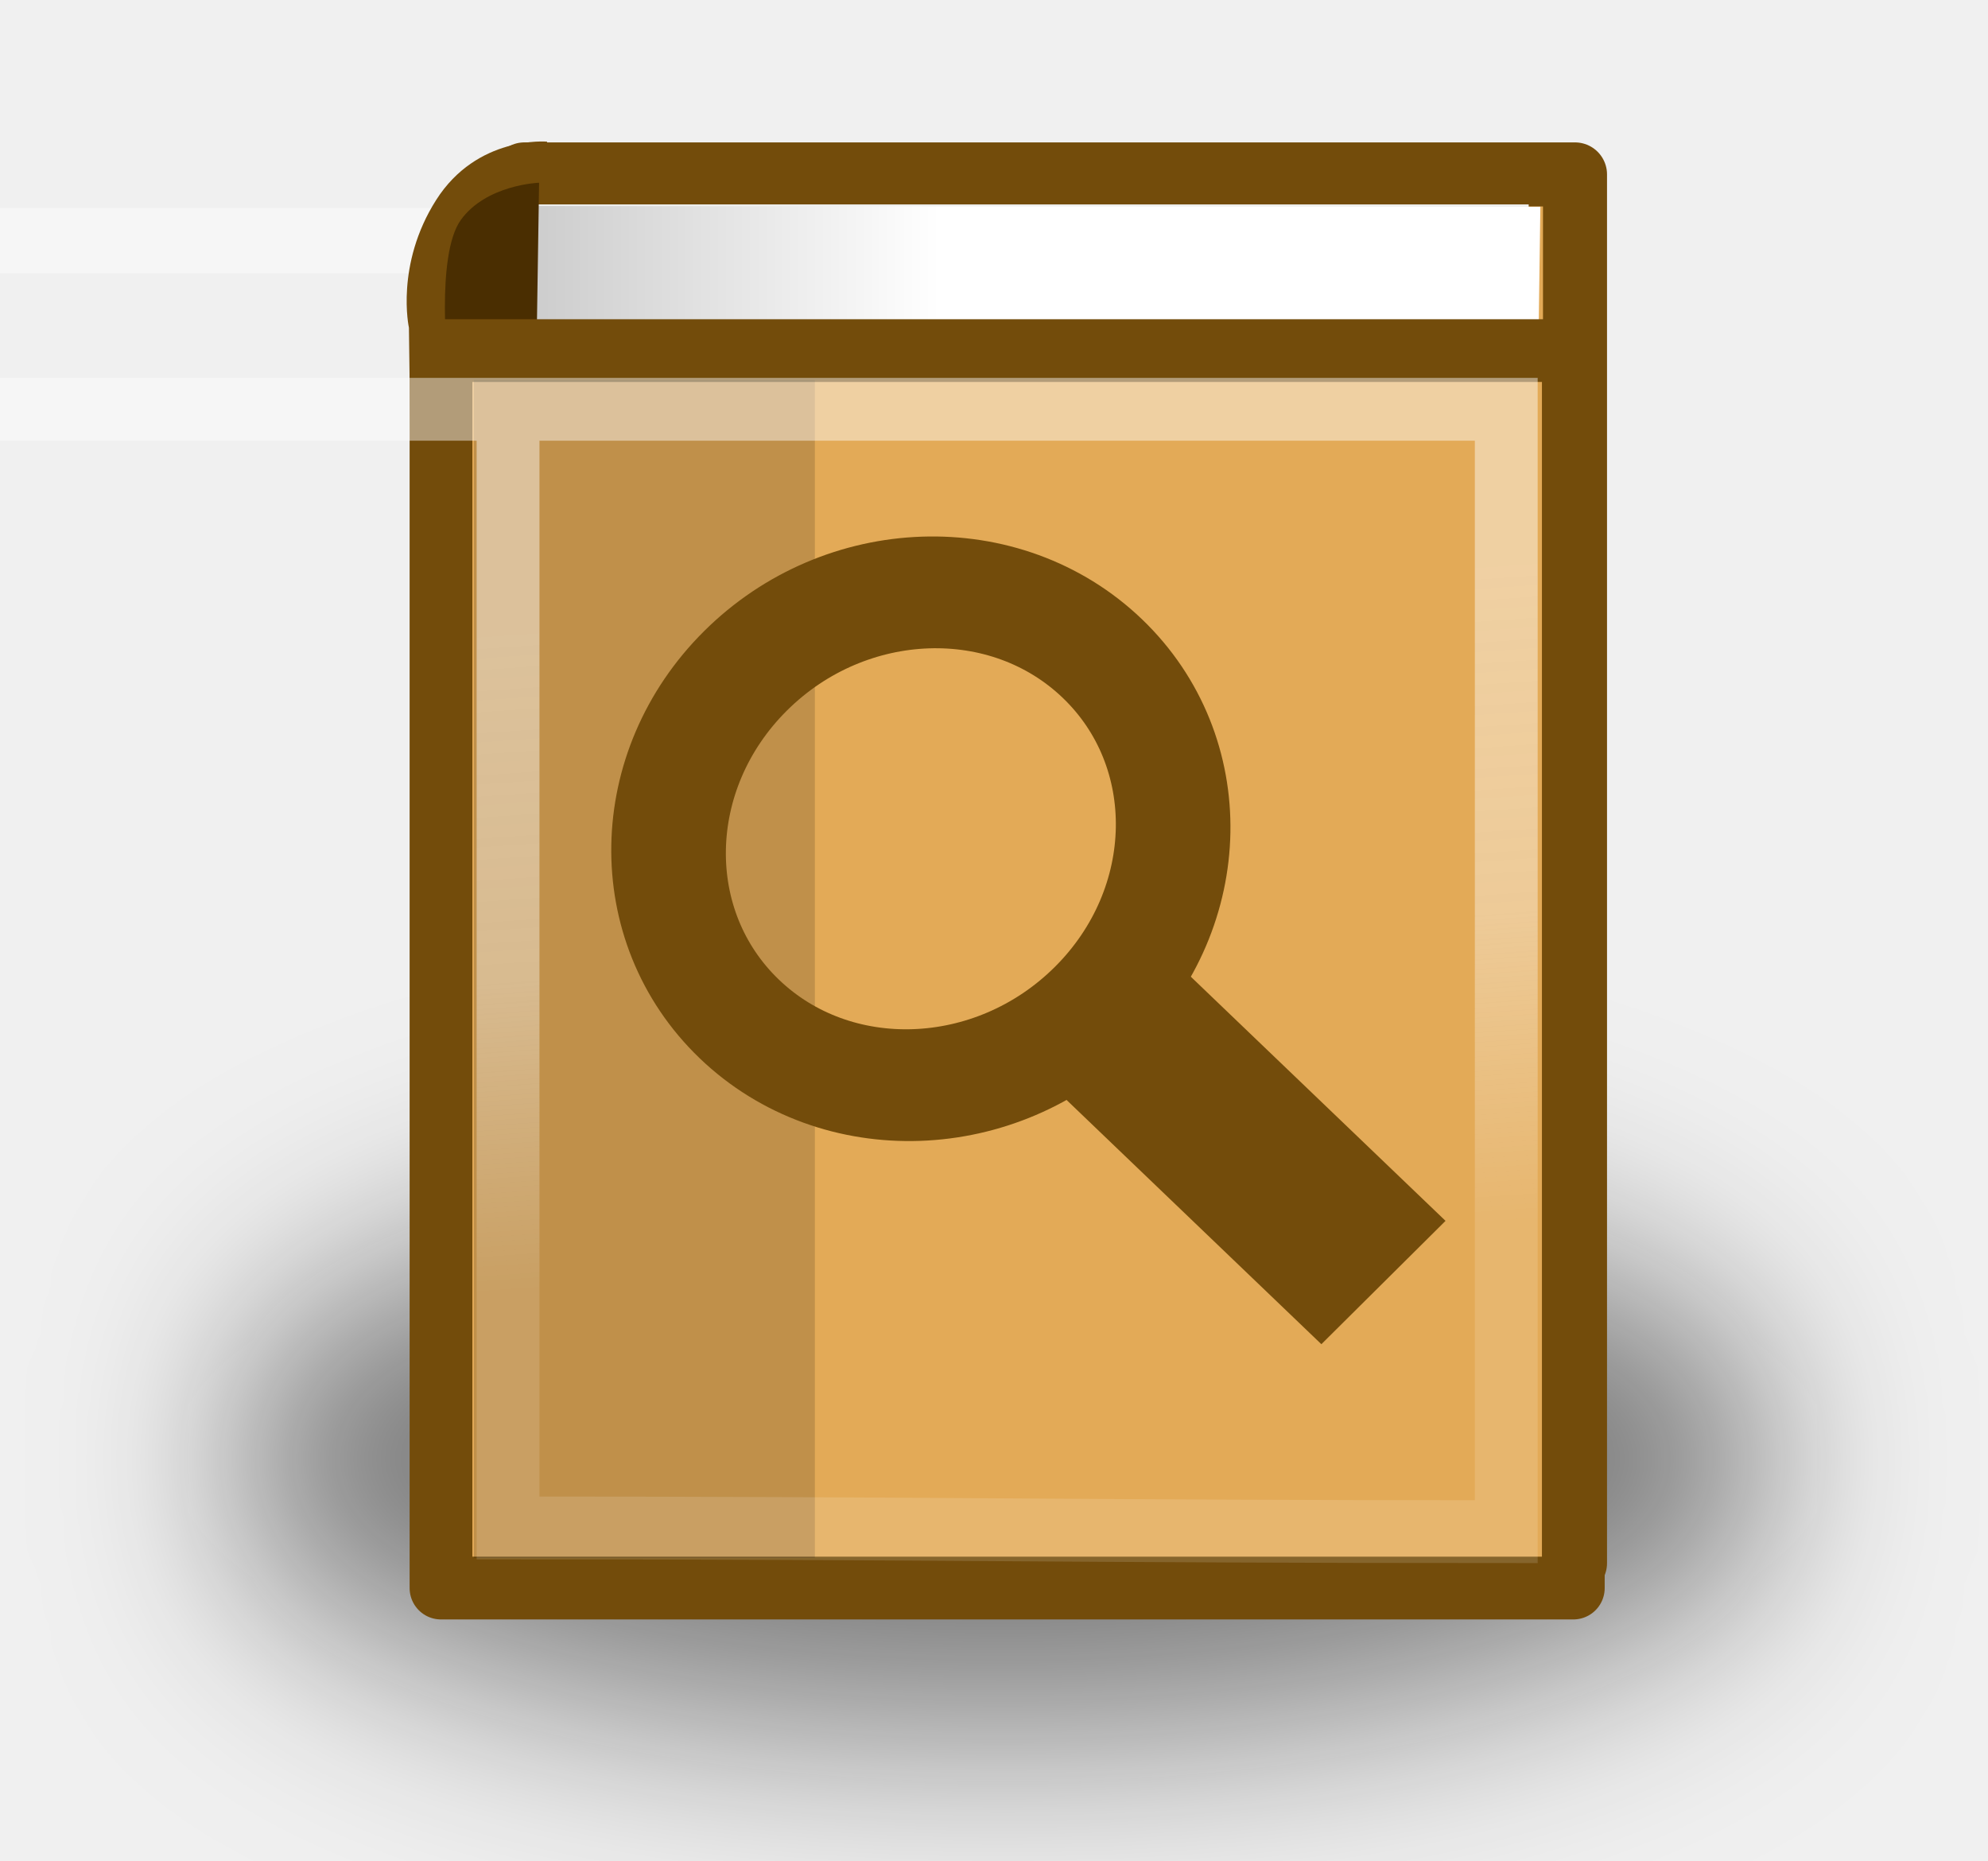
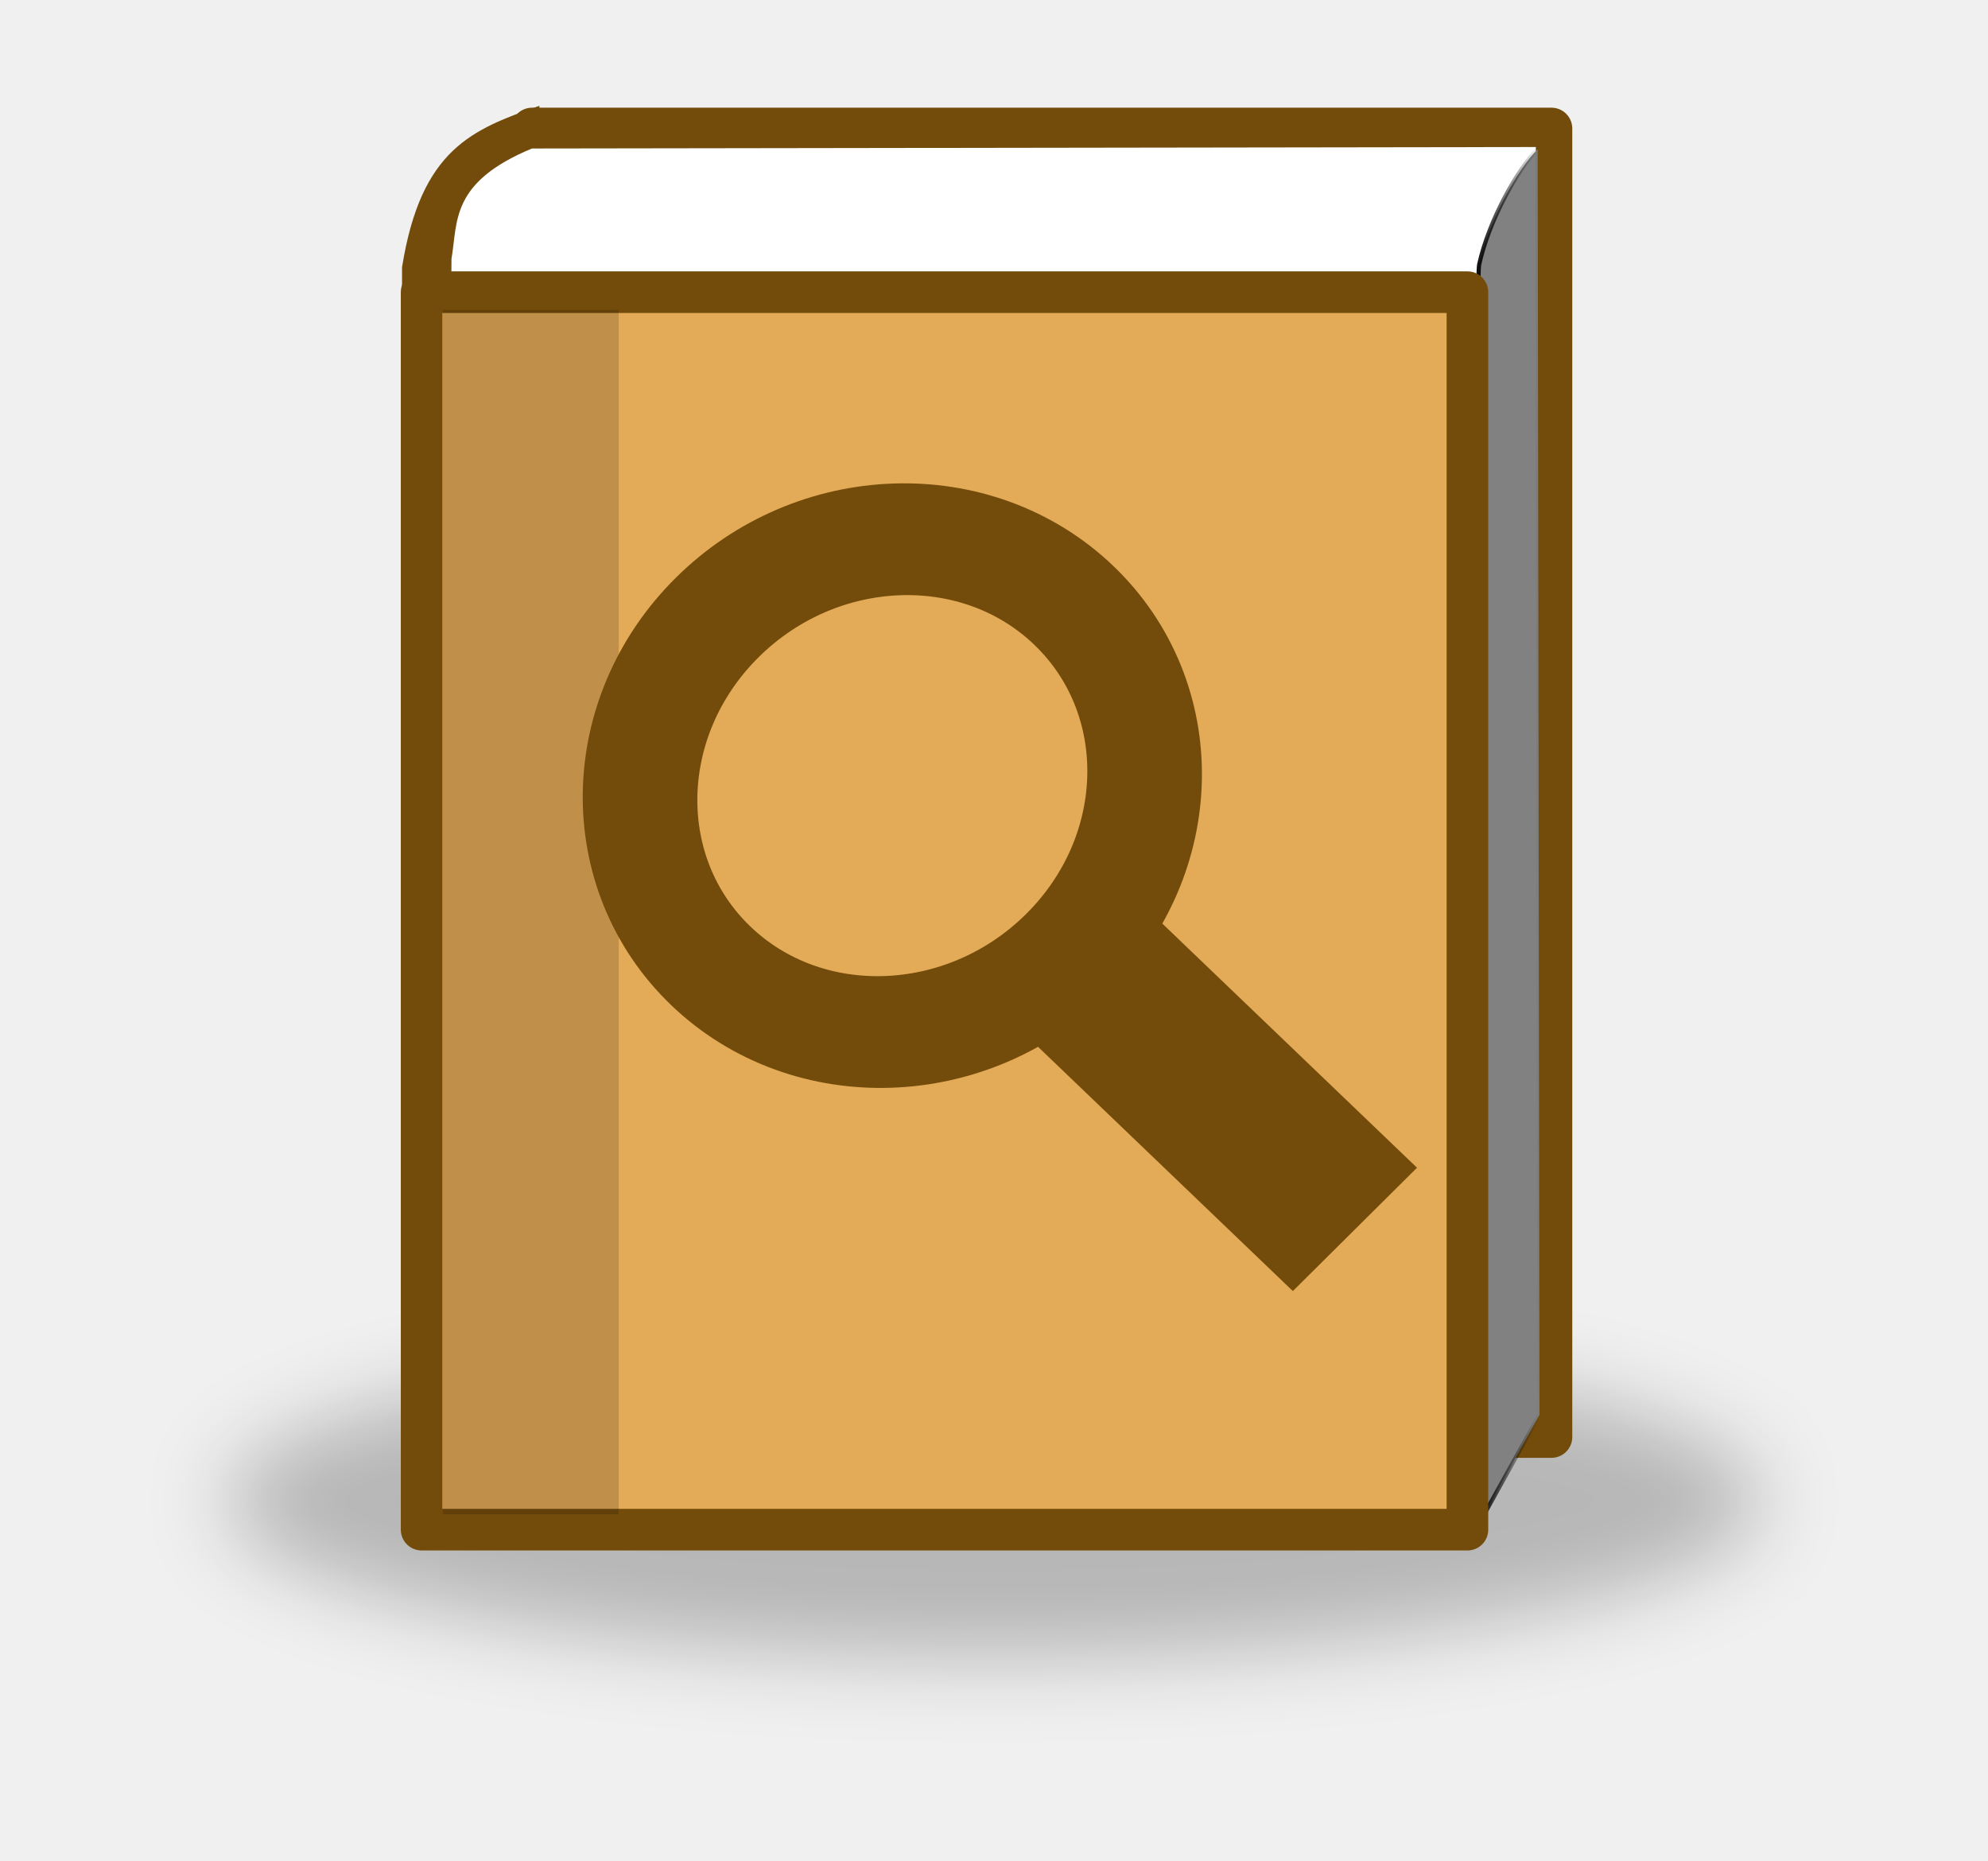
<svg xmlns="http://www.w3.org/2000/svg" xmlns:xlink="http://www.w3.org/1999/xlink" width="477.688" height="447.105" id="svg2" version="1.1">
  <defs id="defs4">
    <linearGradient id="linearGradient3654">
      <stop style="stop-color:#fefefe;stop-opacity:1" offset="0" id="stop3656" />
      <stop id="stop3666" offset="0.25" style="stop-color:#fefefe;stop-opacity:1;" />
      <stop style="stop-color:#fefefe;stop-opacity:0.855;" offset="0.649" id="stop3668" />
      <stop style="stop-color:#ffffff;stop-opacity:0.301;" offset="1" id="stop3658" />
    </linearGradient>
    <linearGradient id="linearGradient3644">
      <stop id="stop3652" offset="0" style="stop-color:#b07e36;stop-opacity:1;" />
      <stop style="stop-color:#e3aa57;stop-opacity:1;" offset="1" id="stop3648" />
    </linearGradient>
    <linearGradient id="linearGradient3636">
      <stop style="stop-color:#593000;stop-opacity:0.813;" offset="0" id="stop3638" />
      <stop style="stop-color:#3d3d3d;stop-opacity:0;" offset="1" id="stop3640" />
    </linearGradient>
    <linearGradient id="linearGradient4808">
      <stop id="stop4810" offset="0" style="stop-color:#ffffff;stop-opacity:1;" />
      <stop id="stop4812" offset="1" style="stop-color:#c9c9c9;stop-opacity:1;" />
    </linearGradient>
    <linearGradient id="linearGradient4250">
      <stop style="stop-color:#ecc17d;stop-opacity:1;" offset="0" id="stop4252" />
      <stop style="stop-color:#de9521;stop-opacity:1;" offset="1" id="stop4254" />
    </linearGradient>
    <linearGradient id="linearGradient4250-9">
      <stop style="stop-color:#ecc17d;stop-opacity:1;" offset="0" id="stop4252-7" />
      <stop style="stop-color:#de9521;stop-opacity:1;" offset="1" id="stop4254-5" />
    </linearGradient>
    <filter color-interpolation-filters="sRGB" id="filter4462-5" x="-0.129" width="1.258" y="-0.506" height="2.011">
      <feGaussianBlur stdDeviation="24.258" id="feGaussianBlur4464-2" />
    </filter>
    <linearGradient xlink:href="#linearGradient4808" id="linearGradient4796" x1="302.127" y1="313.093" x2="201.648" y2="313.093" gradientUnits="userSpaceOnUse" gradientTransform="matrix(1.044129,0,0,1.037767,-30.01593,19.31441)" />
    <linearGradient xlink:href="#linearGradient3654" id="linearGradient3670" x1="280.54" y1="328.23" x2="299.472" y2="567.27" gradientUnits="userSpaceOnUse" gradientTransform="matrix(1.003501,0,0,0.882029,1.011656,71.29949)" />
+     <linearGradient gradientTransform="translate(319.951,274.415)" xlink:href="#linearGradient3852" id="linearGradient3858" x1="418.262" y1="485.714" x2="434.093" y2="485.714" gradientUnits="userSpaceOnUse" />
+     <linearGradient id="linearGradient3852">
+       <stop style="stop-color:#000000;stop-opacity:1;" offset="0" id="stop3854" />
+       <stop style="stop-color:#000000;stop-opacity:0;" offset="1" id="stop3856" />
+     </linearGradient>
+     <filter color-interpolation-filters="sRGB" id="filter3825" x="-0.064" width="1.128" y="-0.315" height="1.63">
+       <feGaussianBlur stdDeviation="9.84" id="feGaussianBlur3827" />
+     </filter>
+     <linearGradient xlink:href="#linearGradient3852" id="linearGradient3085" gradientUnits="userSpaceOnUse" gradientTransform="translate(319.951,274.415)" x1="418.262" y1="485.714" x2="434.093" y2="485.714" />
  </defs>
-   <g id="layer3" style="display:inline" transform="translate(-59.5272,-269.5447)">
-     <path style="opacity:0.5;fill:#020202;fill-opacity:1;stroke:none;filter:url(#filter4462-5)" id="path4420" d="m 564.675,685.677 a 225.264,57.579 0 1 1 -450.528,0 225.264,57.579 0 1 1 450.528,0 z" transform="matrix(0.8425303,0,0,1.127834,14.46712,-153.2899)" />
-   </g>
-   <g id="layer1" style="display:inline" transform="translate(-59.5272,-269.5447)">
-     <rect ry="0" y="311.452" x="185.503" height="333.653" width="252.475" id="rect4752" style="fill:#e3aa57;fill-opacity:1;stroke:#734c0b;stroke-width:15.388;stroke-linejoin:round;stroke-miterlimit:4;stroke-opacity:1;stroke-dasharray:none;stroke-dashoffset:0" />
-     <rect y="319.082" x="183.135" height="322.508" width="78.476" id="rect4754" style="fill:#c17d11;fill-opacity:1;stroke:none" />
-     <path id="path4756" d="m 188.906,329.344 c 0,122.24 0,179.829 0,302.069 98.359,0 131.427,1.01 229.786,1.01 0,-122.906 0,-182.173 0,-305.079 -977.838,0 -131.427,0 -229.786,0 l 0,1 0,1 z" style="fill:none;stroke:#ffffff;stroke-width:15.715;stroke-linejoin:miter;stroke-miterlimit:4;stroke-opacity:0.369;stroke-dasharray:none;stroke-dashoffset:0" />
-     <path style="fill:#734c0b;fill-opacity:1;stroke:none" d="m 190.973,303.578 c 0,0 -16.79,-1.515 -26.659,14.036 -9.868,15.552 -6.527,30.664 -6.527,30.664 l 2.36,181.818 30.707,-0.823 0.119,-225.695 z" id="path4316" />
-     <rect style="fill:#eeeeec;fill-opacity:1;stroke:none" id="rect4310" width="243.626" height="330.099" x="183.222" y="318.651" />
-     <path style="fill:url(#linearGradient4796);fill-opacity:1;stroke:none" d="m 180.531,362.618 0.248,-43.589 248.875,0.185 -0.706,50.221 -248.417,-6.817 z" id="path4308" />
-     <path style="fill:#4a2e01;fill-opacity:1;stroke:none" d="m 189.063,313.443 c 0,0 -12.687,0.446 -18.807,8.947 -6.12,8.501 -3.07,35.561 -3.07,35.561 l 2.675,65.57 17.498,0.823 1.703,-110.9 z" id="path4325" />
-     <rect style="fill:#e3aa57;fill-opacity:1;stroke:#734c0b;stroke-width:15.079;stroke-linejoin:round;stroke-miterlimit:4;stroke-opacity:1;stroke-dasharray:none;stroke-dashoffset:0;display:inline" id="rect2818" width="272.08" height="297.31" x="165.492" y="353.776" ry="0" />
-     <rect style="fill:#000000;fill-opacity:0.154;stroke:none;display:inline" id="rect4258" width="81.921" height="283.018" x="173.405" y="360.846" />
-     <path style="fill:none;stroke:url(#linearGradient3670);stroke-width:15.095;stroke-linejoin:miter;stroke-miterlimit:4;stroke-opacity:0.454;stroke-dasharray:none;stroke-dashoffset:0;display:inline" d="m 181.604,369.651 c 0,108.045 0,158.947 0,266.991 102.669,0 137.187,0.893 239.856,0.893 0,-108.634 0,-161.018 0,-269.652 -1020.69,0 -137.187,0 -239.856,0 l 0,0.884 0,0.884 z" id="rect4224" />
-   </g>
+   <g id="layer3" style="display:inline" transform="translate(-59.5272,-269.5447)" />
+   <g id="layer1" style="display:inline" transform="translate(-59.5272,-269.5447)" />
  <g id="layer2" style="display:inline" transform="translate(-59.5272,-269.5447)">
-     <g id="g4819" transform="matrix(1.003501,0,0,0.9979484,2.089327,-34.39406)">
-       <path transform="matrix(0.8289156,-0.8278644,0.8672743,0.8358175,-519.6224,426.8305)" d="m 475.833,514.698 a 52.422,48.39 0 1 1 -104.845,0 52.422,48.39 0 1 1 104.845,0 z" id="path4609" style="fill:none;stroke:#734c0b;stroke-width:22.873;stroke-miterlimit:4;stroke-opacity:1;stroke-dasharray:none" />
-       <rect transform="matrix(0.7075553,-0.706658,0.7200446,0.6939278,0,0)" y="606.782" x="-193.076" height="101.852" width="42.02" id="rect4611" style="fill:#734c0b;fill-opacity:1;stroke:none" />
+     <g id="g3073" transform="translate(-324.607,-288.447)">
+       <path transform="translate(383.4782,538.9597)" d="m 424,379.605 c 0,20.711 -82.603,37.5 -184.5,37.5 -101.897,0 -184.5,-16.789 -184.5,-37.5 0,-20.711 82.603,-37.5 184.5,-37.5 101.897,0 184.5,16.789 184.5,37.5 z" id="path3803" style="opacity:0.241;fill:#000000;fill-opacity:1;stroke:none;display:inline;filter:url(#filter3825)" />
+       <path id="rect4752" d="m 511.965,588.867 244.964,0 0,314.376 -251.681,0 z" style="fill:#e3aa57;fill-opacity:1;stroke:#734c0b;stroke-width:10;stroke-linejoin:round;stroke-miterlimit:4;stroke-opacity:1;stroke-dasharray:none;stroke-dashoffset:0;display:inline" />
+       <path id="path4316" d="m 513.748,583.407 c -16.052,5.675 -28.445,10.25 -33.009,38.786 l -0.14,297.818 32.707,0.677 z" style="fill:#734c0b;fill-opacity:1;stroke:none;display:inline" />
+       <path id="path3845" d="m 511.947,593.67 241.233,-0.354 0.358,77.428 -261.276,0 0.358,-50.558 c 1.54,-9.08 -0.272,-18.357 19.327,-26.517 z" style="fill:#ffffff;fill-opacity:1;stroke:none;display:inline" />
+       <path id="path3793" d="m 753.617,593.829 c -4.731,4.615 -11.775,17.209 -14.057,27.72 -1.276,5.879 -0.654,300.931 -1.347,304.88 l 15.831,-28.539 z" style="fill:#818181;fill-opacity:1;stroke:url(#linearGradient3085);display:inline" />
+       <rect ry="0" y="628.191" x="485.443" height="297.31" width="251.293" id="rect2818" style="fill:#e3aa57;fill-opacity:1;stroke:#734c0b;stroke-width:10;stroke-linejoin:round;stroke-miterlimit:4;stroke-opacity:1;stroke-dasharray:none;stroke-dashoffset:0;display:inline" />
+       <rect y="632.433" x="490.527" height="289.382" width="42.285" id="rect4258" style="fill:#000000;fill-opacity:0.154;stroke:none;display:inline" />
+       <g transform="matrix(1.003501,0,0,0.9979484,319.8432,241.2874)" id="g4819-7" style="display:inline">
+         <path style="fill:none;stroke:#734c0b;stroke-width:22.873;stroke-miterlimit:4;stroke-opacity:1;stroke-dasharray:none" id="path4609-3" d="m 475.833,514.698 c 0,26.725 -23.47,48.39 -52.422,48.39 -28.952,0 -52.422,-21.665 -52.422,-48.39 0,-26.725 23.47,-48.39 52.422,-48.39 28.952,0 52.422,21.665 52.422,48.39 z" transform="matrix(0.8289156,-0.8278644,0.8672743,0.8358175,-519.6224,426.8305)" />
+         <rect style="fill:#734c0b;fill-opacity:1;stroke:none" id="rect4611-2" width="42.02" height="101.852" x="-193.076" y="606.782" transform="matrix(0.7075553,-0.706658,0.7200446,0.6939278,0,0)" />
+       </g>
    </g>
  </g>
</svg>
